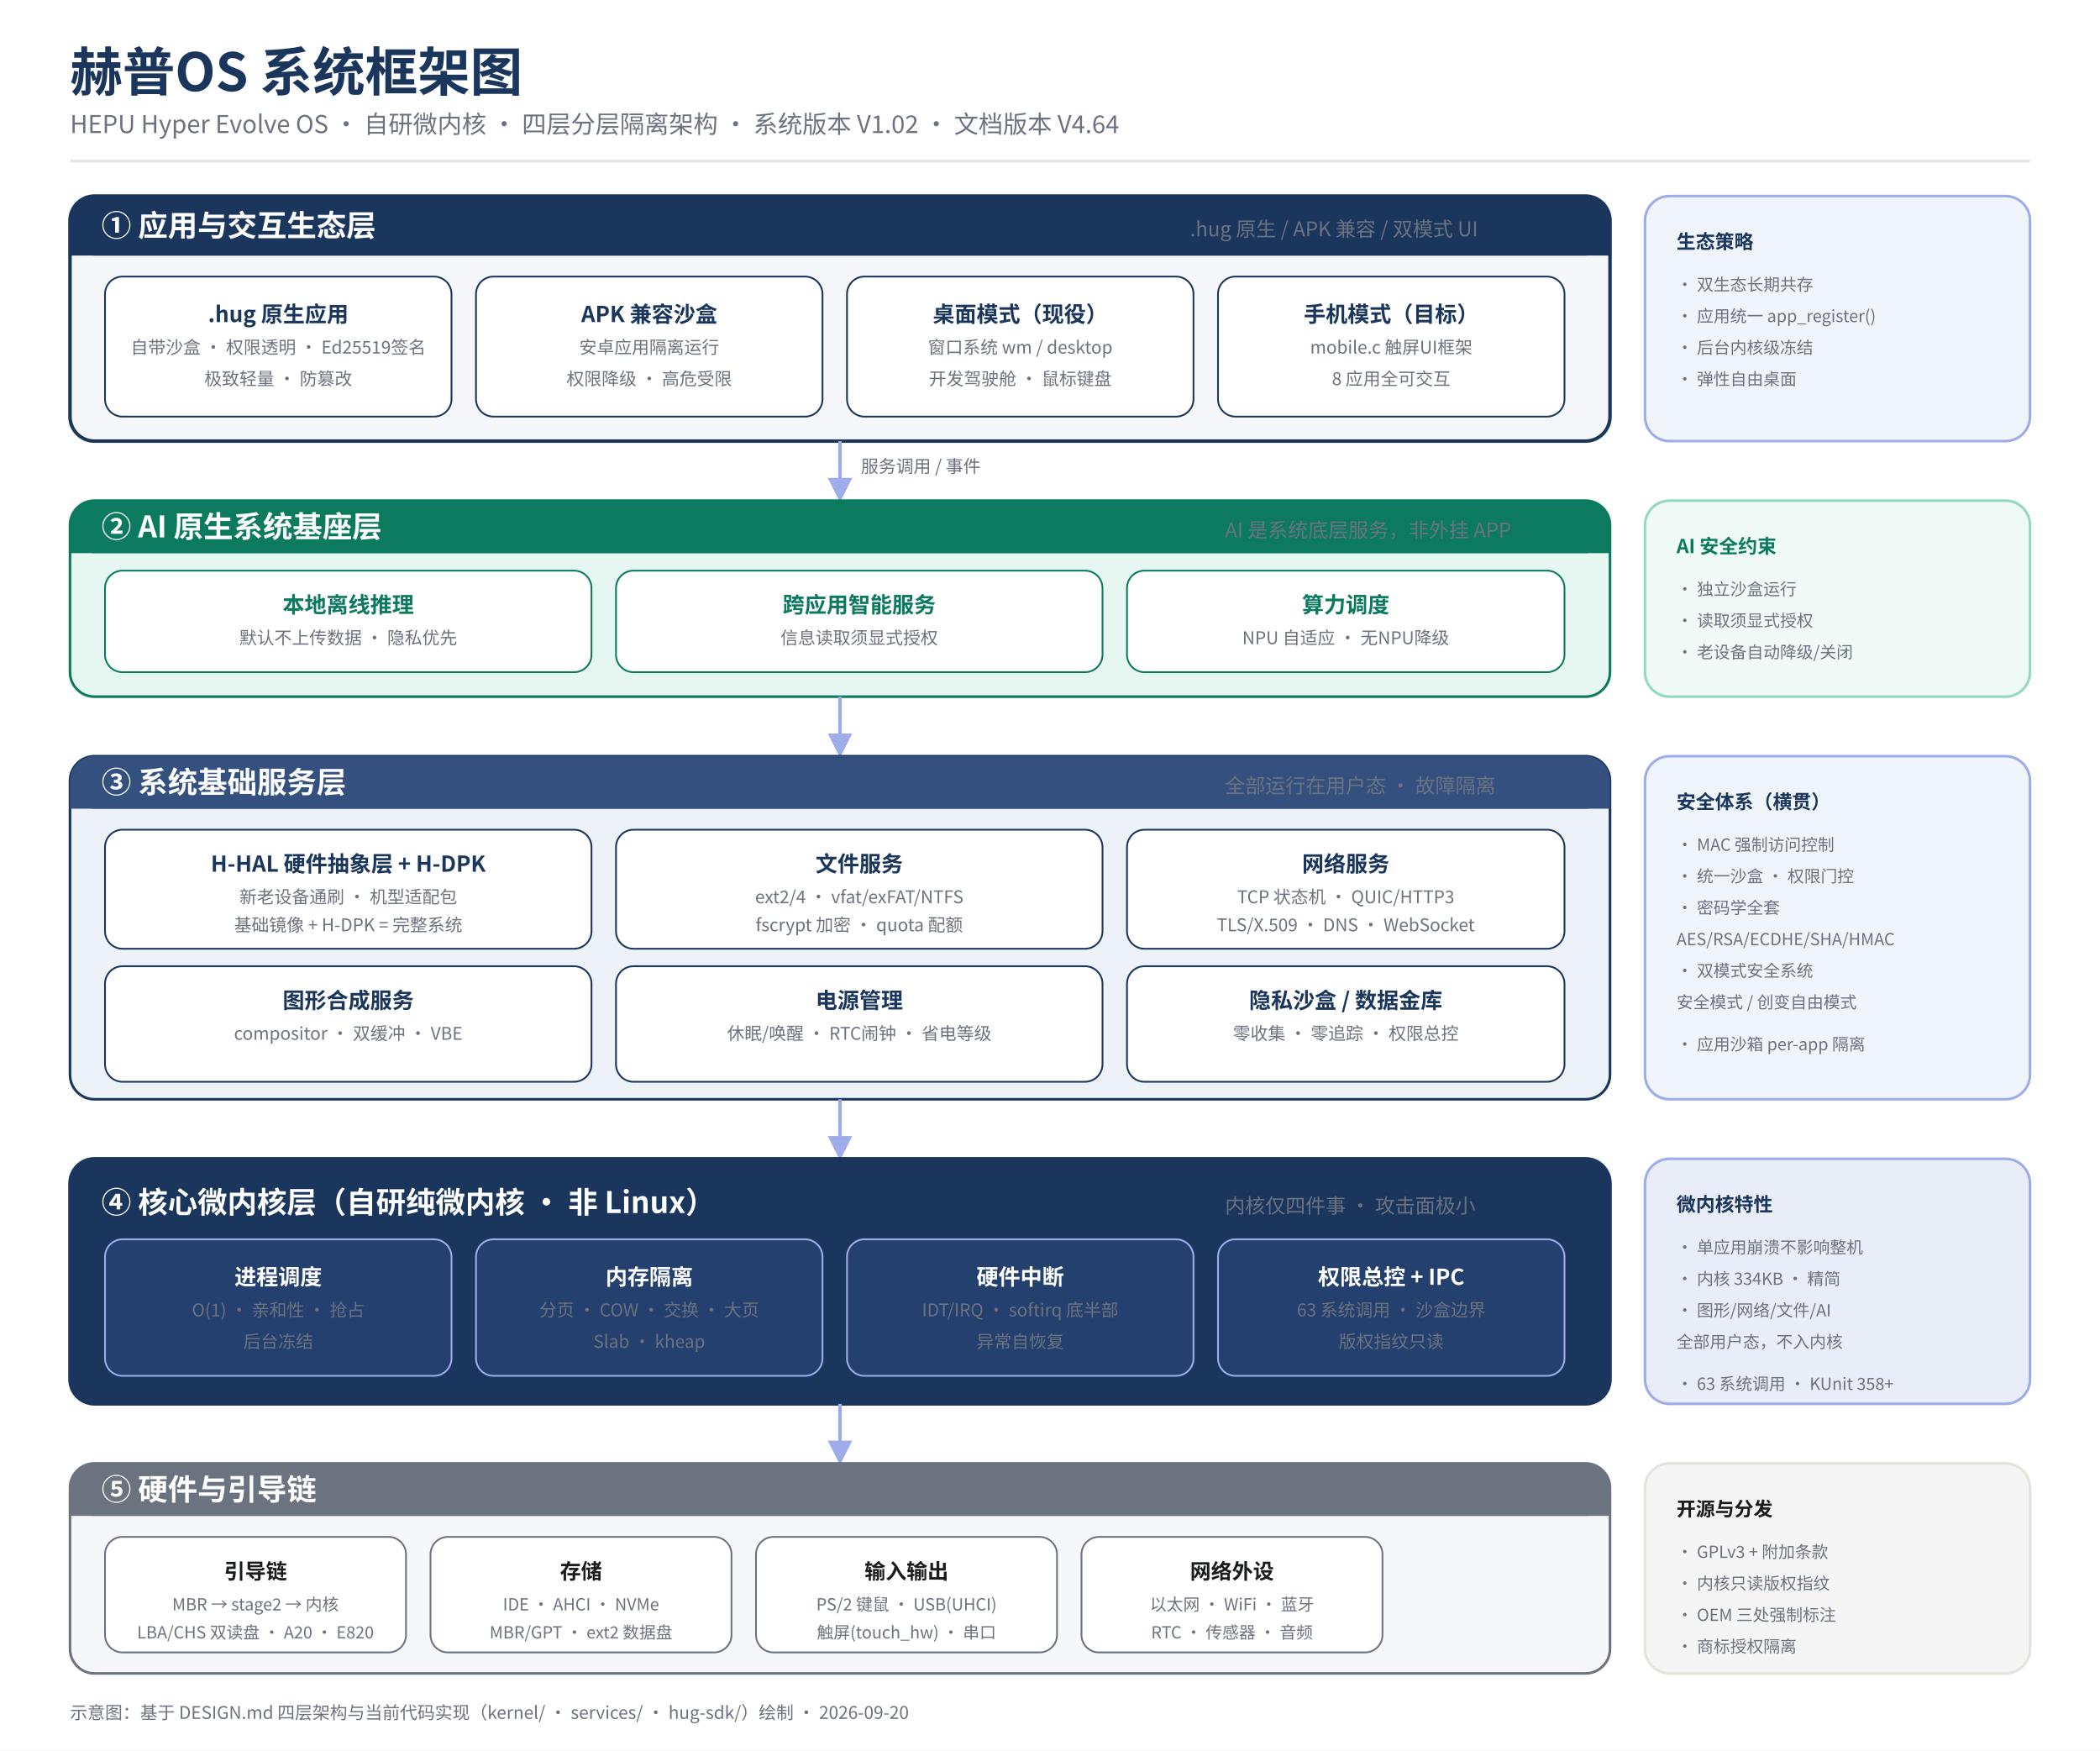
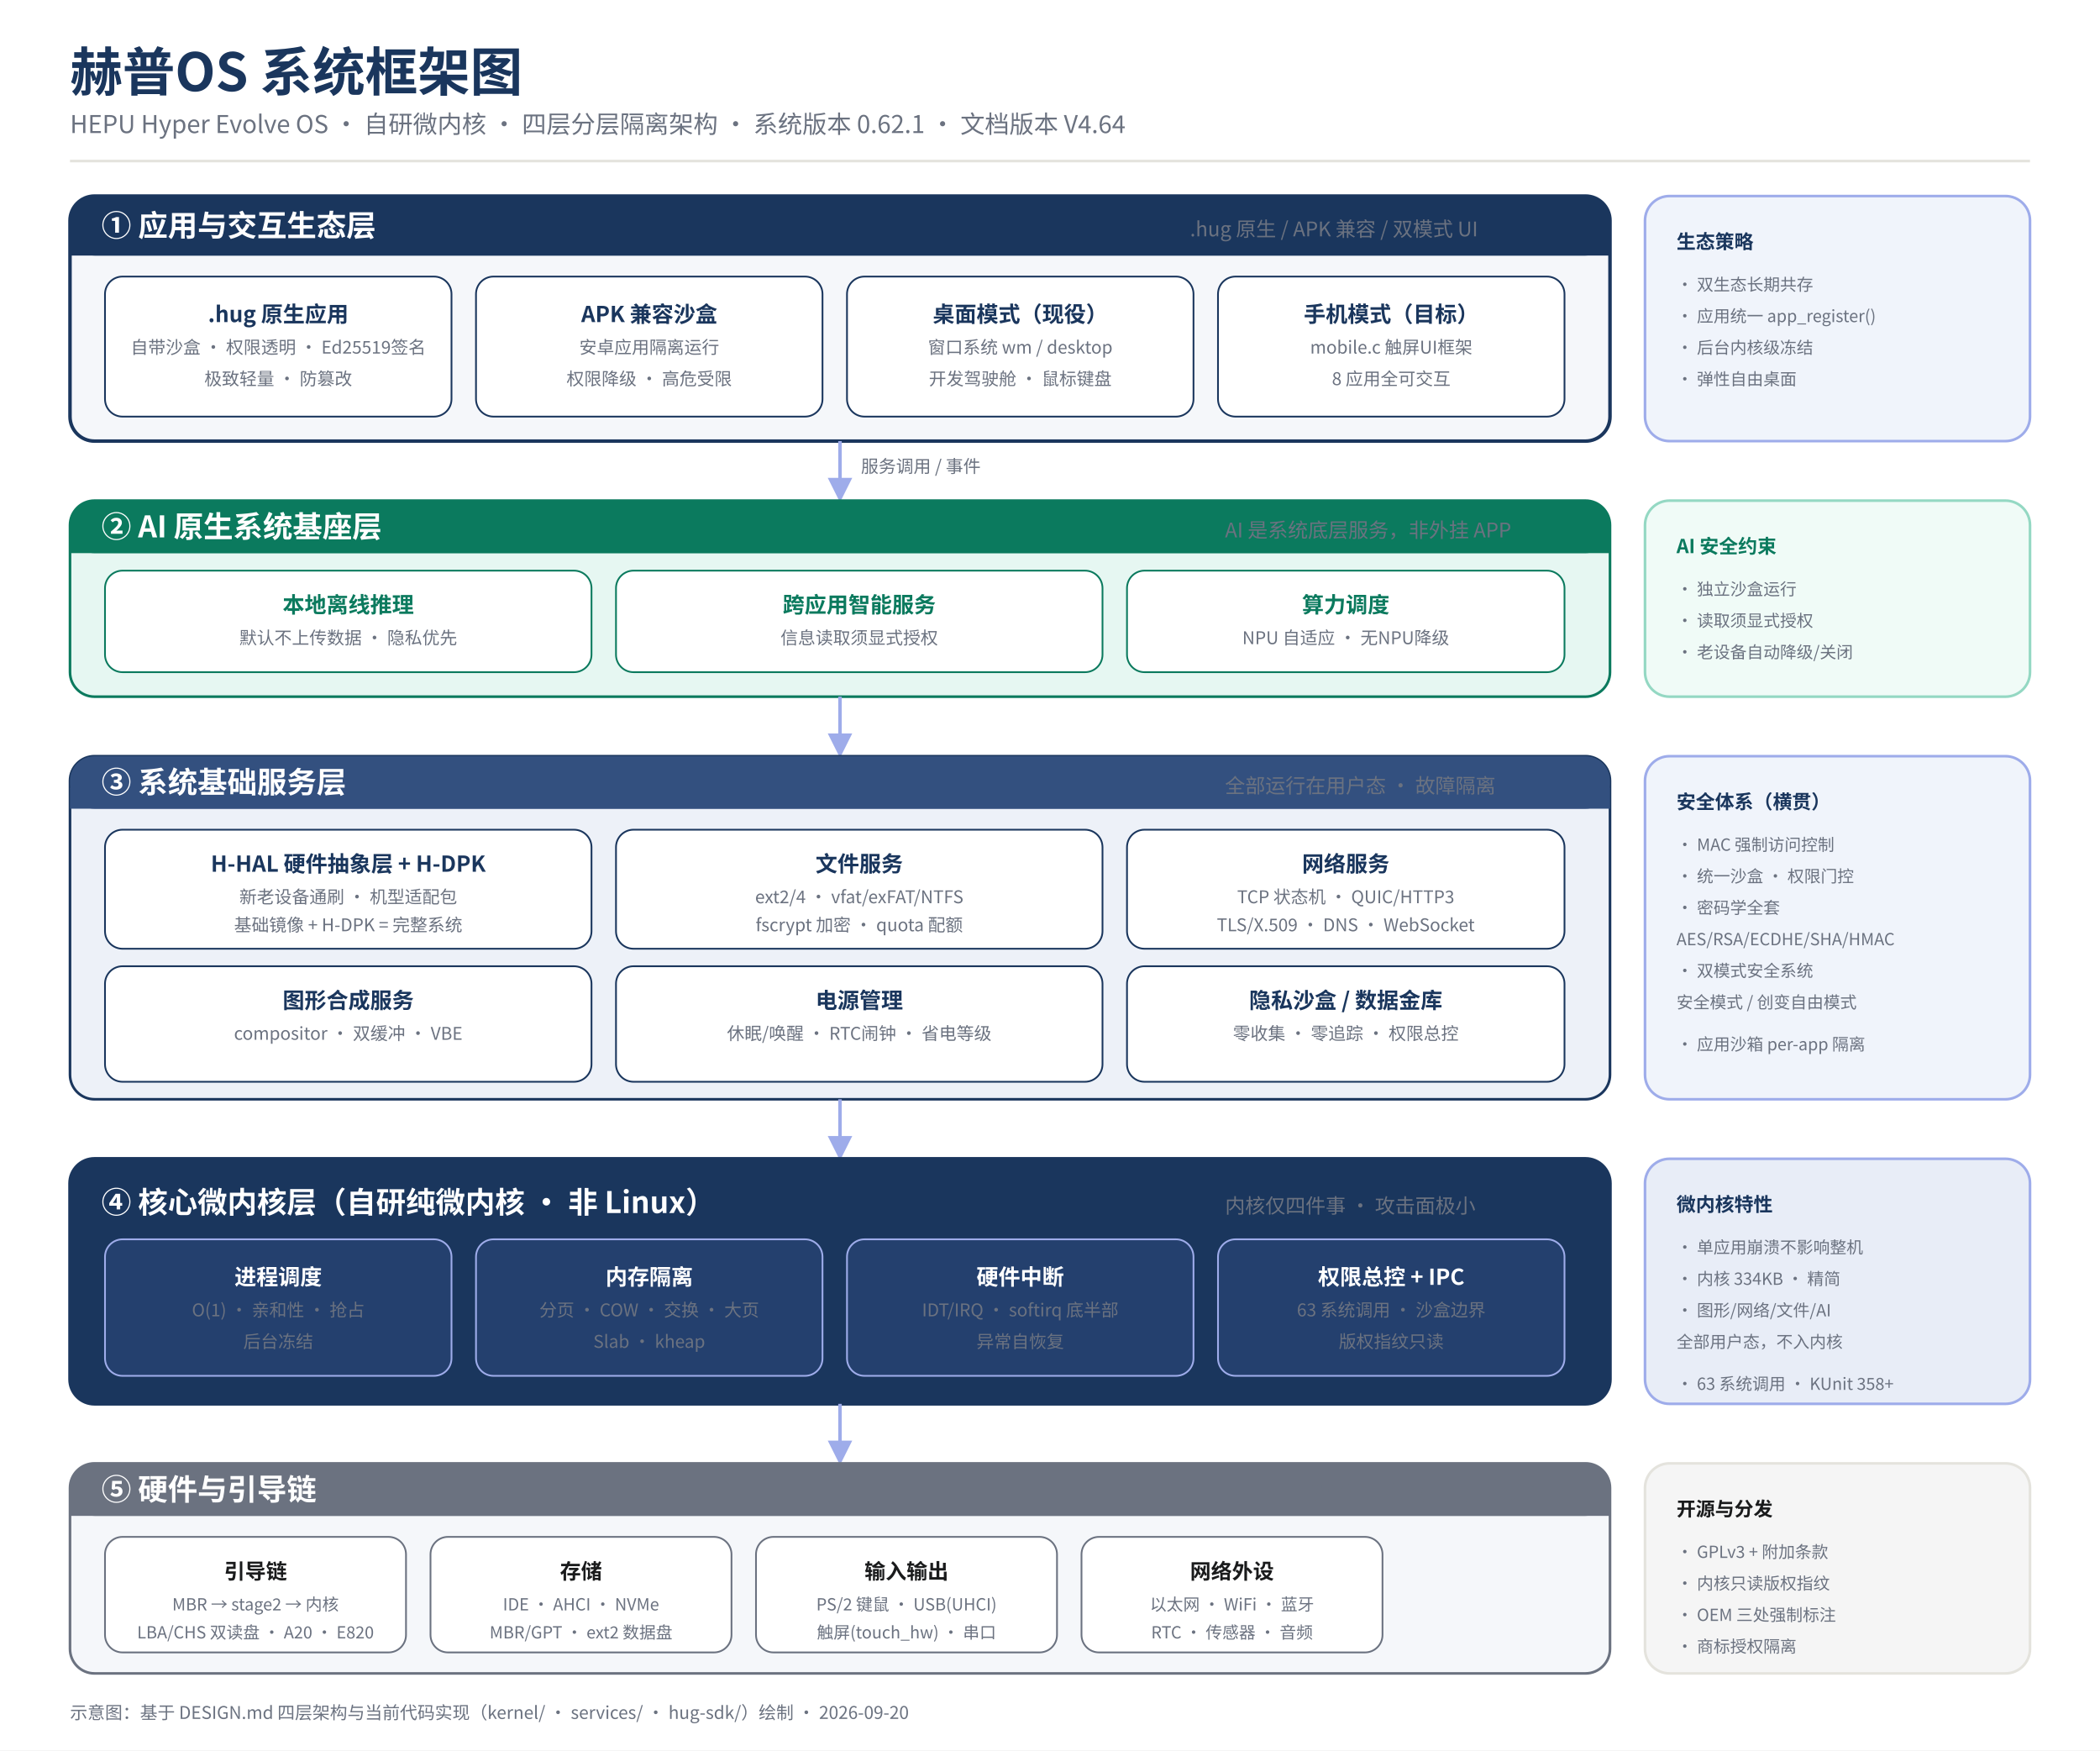
<svg xmlns="http://www.w3.org/2000/svg" viewBox="0 0 1200 1000" font-family="'PingFang SC','Noto Sans CJK SC','Microsoft YaHei',sans-serif">
  <style>
    .title { font-size: 30px; font-weight: 700; fill: #1A365D; }
    .subtitle { font-size: 14px; fill: #6B7280; }
    .layer-name { font-size: 17px; font-weight: 700; }
    .layer-desc { font-size: 11.5px; fill: #6B7280; }
    .mod-name { font-size: 12.5px; font-weight: 600; }
    .mod-sub { font-size: 10px; fill: #6B7280; }
    .side-tag { font-size: 11px; font-weight: 600; }
    .side-sub { font-size: 9.5px; fill: #6B7280; }
    .arrow-line { stroke: #9EACEA; stroke-width: 2; }
    .arrow-head { fill: #9EACEA; }
    .hw-name { font-size: 12px; font-weight: 600; }
    .hw-sub { font-size: 9.5px; fill: #6B7280; }
  </style>
  <rect x="0" y="0" width="1200" height="1000" fill="#FFFFFF" />
  <text x="40" y="52" class="title">赫普OS 系统框架图</text>
-   <text x="40" y="76" class="subtitle">HEPU Hyper Evolve OS · 自研微内核 · 四层分层隔离架构 · 系统版本 V1.02 · 文档版本 V4.64</text>
+   <text x="40" y="76" class="subtitle">HEPU Hyper Evolve OS · 自研微内核 · 四层分层隔离架构 · 系统版本 0.62.1 · 文档版本 V4.64</text>
  <line x1="40" y1="92" x2="1160" y2="92" stroke="#E4E3DD" stroke-width="1.5" />
  <rect x="40" y="112" width="880" height="140" rx="14" fill="#F5F7FA" stroke="#1A365D" stroke-width="2" />
  <rect x="40" y="112" width="880" height="34" rx="14" fill="#1A365D" />
  <rect x="40" y="132" width="880" height="14" fill="#1A365D" />
  <text x="58" y="135" class="layer-name" fill="#FFFFFF">① 应用与交互生态层</text>
  <text x="680" y="135" class="layer-desc" fill="#FFFFFF">.hug 原生 / APK 兼容 / 双模式 UI</text>
  <g>
    <rect x="60" y="158" width="198" height="80" rx="10" fill="#FFFFFF" stroke="#1A365D" stroke-width="1" />
    <text x="159" y="184" text-anchor="middle" class="mod-name" fill="#1A365D">.hug 原生应用</text>
    <text x="159" y="202" text-anchor="middle" class="mod-sub">自带沙盒 · 权限透明 · Ed25519签名</text>
    <text x="159" y="220" text-anchor="middle" class="mod-sub">极致轻量 · 防篡改</text>
  </g>
  <g>
    <rect x="272" y="158" width="198" height="80" rx="10" fill="#FFFFFF" stroke="#1A365D" stroke-width="1" />
    <text x="371" y="184" text-anchor="middle" class="mod-name" fill="#1A365D">APK 兼容沙盒</text>
    <text x="371" y="202" text-anchor="middle" class="mod-sub">安卓应用隔离运行</text>
    <text x="371" y="220" text-anchor="middle" class="mod-sub">权限降级 · 高危受限</text>
  </g>
  <g>
    <rect x="484" y="158" width="198" height="80" rx="10" fill="#FFFFFF" stroke="#1A365D" stroke-width="1" />
    <text x="583" y="184" text-anchor="middle" class="mod-name" fill="#1A365D">桌面模式（现役）</text>
    <text x="583" y="202" text-anchor="middle" class="mod-sub">窗口系统 wm / desktop</text>
    <text x="583" y="220" text-anchor="middle" class="mod-sub">开发驾驶舱 · 鼠标键盘</text>
  </g>
  <g>
    <rect x="696" y="158" width="198" height="80" rx="10" fill="#FFFFFF" stroke="#1A365D" stroke-width="1" />
    <text x="795" y="184" text-anchor="middle" class="mod-name" fill="#1A365D">手机模式（目标）</text>
    <text x="795" y="202" text-anchor="middle" class="mod-sub">mobile.c 触屏UI框架</text>
    <text x="795" y="220" text-anchor="middle" class="mod-sub">8 应用全可交互</text>
  </g>
  <rect x="940" y="112" width="220" height="140" rx="14" fill="#F0F4FB" stroke="#9EACEA" stroke-width="1.5" />
  <text x="958" y="142" class="side-tag" fill="#1A365D">生态策略</text>
  <text x="958" y="166" class="side-sub">· 双生态长期共存</text>
  <text x="958" y="184" class="side-sub">· 应用统一 app_register()</text>
  <text x="958" y="202" class="side-sub">· 后台内核级冻结</text>
  <text x="958" y="220" class="side-sub">· 弹性自由桌面</text>
  <line x1="480" y1="252" x2="480" y2="280" class="arrow-line" marker-end="url(#arw)" />
  <text x="492" y="270" class="mod-sub">服务调用 / 事件</text>
  <rect x="40" y="286" width="880" height="112" rx="14" fill="#E6F7F2" stroke="#0B7A5E" stroke-width="1.5" />
  <rect x="40" y="286" width="880" height="30" rx="14" fill="#0B7A5E" />
  <rect x="40" y="304" width="880" height="12" fill="#0B7A5E" />
  <text x="58" y="307" class="layer-name" fill="#FFFFFF">② AI 原生系统基座层</text>
  <text x="700" y="307" class="layer-desc" fill="#FFFFFF">AI 是系统底层服务，非外挂 APP</text>
  <g>
    <rect x="60" y="326" width="278" height="58" rx="10" fill="#FFFFFF" stroke="#0B7A5E" stroke-width="1" />
    <text x="199" y="350" text-anchor="middle" class="mod-name" fill="#0B7A5E">本地离线推理</text>
    <text x="199" y="368" text-anchor="middle" class="mod-sub">默认不上传数据 · 隐私优先</text>
  </g>
  <g>
    <rect x="352" y="326" width="278" height="58" rx="10" fill="#FFFFFF" stroke="#0B7A5E" stroke-width="1" />
    <text x="491" y="350" text-anchor="middle" class="mod-name" fill="#0B7A5E">跨应用智能服务</text>
    <text x="491" y="368" text-anchor="middle" class="mod-sub">信息读取须显式授权</text>
  </g>
  <g>
    <rect x="644" y="326" width="250" height="58" rx="10" fill="#FFFFFF" stroke="#0B7A5E" stroke-width="1" />
    <text x="769" y="350" text-anchor="middle" class="mod-name" fill="#0B7A5E">算力调度</text>
    <text x="769" y="368" text-anchor="middle" class="mod-sub">NPU 自适应 · 无NPU降级</text>
  </g>
  <rect x="940" y="286" width="220" height="112" rx="14" fill="#F0FBF7" stroke="#94D8C3" stroke-width="1.5" />
  <text x="958" y="316" class="side-tag" fill="#0B7A5E">AI 安全约束</text>
  <text x="958" y="340" class="side-sub">· 独立沙盒运行</text>
  <text x="958" y="358" class="side-sub">· 读取须显式授权</text>
  <text x="958" y="376" class="side-sub">· 老设备自动降级/关闭</text>
  <line x1="480" y1="398" x2="480" y2="426" class="arrow-line" marker-end="url(#arw)" />
  <rect x="40" y="432" width="880" height="196" rx="14" fill="#EDF1F8" stroke="#1A365D" stroke-width="1.5" />
  <rect x="40" y="432" width="880" height="30" rx="14" fill="#33507F" />
  <rect x="40" y="450" width="880" height="12" fill="#33507F" />
  <text x="58" y="453" class="layer-name" fill="#FFFFFF">③ 系统基础服务层</text>
  <text x="700" y="453" class="layer-desc" fill="#FFFFFF">全部运行在用户态 · 故障隔离</text>
  <g>
    <rect x="60" y="474" width="278" height="68" rx="10" fill="#FFFFFF" stroke="#1A365D" stroke-width="1" />
    <text x="199" y="498" text-anchor="middle" class="mod-name" fill="#1A365D">H-HAL 硬件抽象层 + H-DPK</text>
    <text x="199" y="516" text-anchor="middle" class="mod-sub">新老设备通刷 · 机型适配包</text>
    <text x="199" y="532" text-anchor="middle" class="mod-sub">基础镜像 + H-DPK = 完整系统</text>
  </g>
  <g>
    <rect x="352" y="474" width="278" height="68" rx="10" fill="#FFFFFF" stroke="#1A365D" stroke-width="1" />
    <text x="491" y="498" text-anchor="middle" class="mod-name" fill="#1A365D">文件服务</text>
    <text x="491" y="516" text-anchor="middle" class="mod-sub">ext2/4 · vfat/exFAT/NTFS</text>
    <text x="491" y="532" text-anchor="middle" class="mod-sub">fscrypt 加密 · quota 配额</text>
  </g>
  <g>
    <rect x="644" y="474" width="250" height="68" rx="10" fill="#FFFFFF" stroke="#1A365D" stroke-width="1" />
    <text x="769" y="498" text-anchor="middle" class="mod-name" fill="#1A365D">网络服务</text>
    <text x="769" y="516" text-anchor="middle" class="mod-sub">TCP 状态机 · QUIC/HTTP3</text>
    <text x="769" y="532" text-anchor="middle" class="mod-sub">TLS/X.509 · DNS · WebSocket</text>
  </g>
  <g>
    <rect x="60" y="552" width="278" height="66" rx="10" fill="#FFFFFF" stroke="#1A365D" stroke-width="1" />
    <text x="199" y="576" text-anchor="middle" class="mod-name" fill="#1A365D">图形合成服务</text>
    <text x="199" y="594" text-anchor="middle" class="mod-sub">compositor · 双缓冲 · VBE</text>
  </g>
  <g>
    <rect x="352" y="552" width="278" height="66" rx="10" fill="#FFFFFF" stroke="#1A365D" stroke-width="1" />
    <text x="491" y="576" text-anchor="middle" class="mod-name" fill="#1A365D">电源管理</text>
    <text x="491" y="594" text-anchor="middle" class="mod-sub">休眠/唤醒 · RTC闹钟 · 省电等级</text>
  </g>
  <g>
    <rect x="644" y="552" width="250" height="66" rx="10" fill="#FFFFFF" stroke="#1A365D" stroke-width="1" />
    <text x="769" y="576" text-anchor="middle" class="mod-name" fill="#1A365D">隐私沙盒 / 数据金库</text>
    <text x="769" y="594" text-anchor="middle" class="mod-sub">零收集 · 零追踪 · 权限总控</text>
  </g>
  <rect x="940" y="432" width="220" height="196" rx="14" fill="#F0F4FB" stroke="#9EACEA" stroke-width="1.5" />
  <text x="958" y="462" class="side-tag" fill="#1A365D">安全体系（横贯）</text>
  <text x="958" y="486" class="side-sub">· MAC 强制访问控制</text>
  <text x="958" y="504" class="side-sub">· 统一沙盒 · 权限门控</text>
  <text x="958" y="522" class="side-sub">· 密码学全套</text>
  <text x="958" y="540" class="side-sub">  AES/RSA/ECDHE/SHA/HMAC</text>
  <text x="958" y="558" class="side-sub">· 双模式安全系统</text>
  <text x="958" y="576" class="side-sub">  安全模式 / 创变自由模式</text>
  <text x="958" y="600" class="side-sub">· 应用沙箱 per-app 隔离</text>
  <line x1="480" y1="628" x2="480" y2="656" class="arrow-line" marker-end="url(#arw)" />
  <rect x="40" y="662" width="880" height="140" rx="14" fill="#1A365D" stroke="#1A365D" stroke-width="2" />
  <text x="58" y="693" class="layer-name" fill="#FFFFFF">④ 核心微内核层（自研纯微内核 · 非 Linux）</text>
  <text x="700" y="693" class="layer-desc" fill="#B8C7DE">内核仅四件事 · 攻击面极小</text>
  <g>
    <rect x="60" y="708" width="198" height="78" rx="10" fill="#24406E" stroke="#9EACEA" stroke-width="1" />
    <text x="159" y="734" text-anchor="middle" class="mod-name" fill="#FFFFFF">进程调度</text>
    <text x="159" y="752" text-anchor="middle" class="mod-sub" fill="#B8C7DE">O(1) · 亲和性 · 抢占</text>
    <text x="159" y="770" text-anchor="middle" class="mod-sub" fill="#B8C7DE">后台冻结</text>
  </g>
  <g>
    <rect x="272" y="708" width="198" height="78" rx="10" fill="#24406E" stroke="#9EACEA" stroke-width="1" />
    <text x="371" y="734" text-anchor="middle" class="mod-name" fill="#FFFFFF">内存隔离</text>
    <text x="371" y="752" text-anchor="middle" class="mod-sub" fill="#B8C7DE">分页 · COW · 交换 · 大页</text>
    <text x="371" y="770" text-anchor="middle" class="mod-sub" fill="#B8C7DE">Slab · kheap</text>
  </g>
  <g>
    <rect x="484" y="708" width="198" height="78" rx="10" fill="#24406E" stroke="#9EACEA" stroke-width="1" />
    <text x="583" y="734" text-anchor="middle" class="mod-name" fill="#FFFFFF">硬件中断</text>
    <text x="583" y="752" text-anchor="middle" class="mod-sub" fill="#B8C7DE">IDT/IRQ · softirq 底半部</text>
    <text x="583" y="770" text-anchor="middle" class="mod-sub" fill="#B8C7DE">异常自恢复</text>
  </g>
  <g>
    <rect x="696" y="708" width="198" height="78" rx="10" fill="#24406E" stroke="#9EACEA" stroke-width="1" />
    <text x="795" y="734" text-anchor="middle" class="mod-name" fill="#FFFFFF">权限总控 + IPC</text>
    <text x="795" y="752" text-anchor="middle" class="mod-sub" fill="#B8C7DE">63 系统调用 · 沙盒边界</text>
    <text x="795" y="770" text-anchor="middle" class="mod-sub" fill="#B8C7DE">版权指纹只读</text>
  </g>
  <rect x="940" y="662" width="220" height="140" rx="14" fill="#E8EDF7" stroke="#9EACEA" stroke-width="1.5" />
  <text x="958" y="692" class="side-tag" fill="#1A365D">微内核特性</text>
  <text x="958" y="716" class="side-sub">· 单应用崩溃不影响整机</text>
  <text x="958" y="734" class="side-sub">· 内核 334KB · 精简</text>
  <text x="958" y="752" class="side-sub">· 图形/网络/文件/AI</text>
  <text x="958" y="770" class="side-sub">  全部用户态，不入内核</text>
  <text x="958" y="794" class="side-sub">· 63 系统调用 · KUnit 358+</text>
  <line x1="480" y1="802" x2="480" y2="830" class="arrow-line" marker-end="url(#arw)" />
  <rect x="40" y="836" width="880" height="120" rx="14" fill="#F5F7FA" stroke="#6B7280" stroke-width="1.5" />
  <rect x="40" y="836" width="880" height="30" rx="14" fill="#6B7280" />
  <rect x="40" y="854" width="880" height="12" fill="#6B7280" />
  <text x="58" y="857" class="layer-name" fill="#FFFFFF">⑤ 硬件与引导链</text>
  <text x="700" y="857" class="layer-desc" fill="#FFFFFF">x86 · 全设备引导兼容（最高准则）</text>
  <g>
    <rect x="60" y="878" width="172" height="66" rx="10" fill="#FFFFFF" stroke="#6B7280" stroke-width="1" />
    <text x="146" y="902" text-anchor="middle" class="hw-name" fill="#1A1B1C">引导链</text>
    <text x="146" y="920" text-anchor="middle" class="hw-sub">MBR → stage2 → 内核</text>
    <text x="146" y="936" text-anchor="middle" class="hw-sub">LBA/CHS 双读盘 · A20 · E820</text>
  </g>
  <g>
    <rect x="246" y="878" width="172" height="66" rx="10" fill="#FFFFFF" stroke="#6B7280" stroke-width="1" />
    <text x="332" y="902" text-anchor="middle" class="hw-name" fill="#1A1B1C">存储</text>
    <text x="332" y="920" text-anchor="middle" class="hw-sub">IDE · AHCI · NVMe</text>
    <text x="332" y="936" text-anchor="middle" class="hw-sub">MBR/GPT · ext2 数据盘</text>
  </g>
  <g>
    <rect x="432" y="878" width="172" height="66" rx="10" fill="#FFFFFF" stroke="#6B7280" stroke-width="1" />
    <text x="518" y="902" text-anchor="middle" class="hw-name" fill="#1A1B1C">输入输出</text>
    <text x="518" y="920" text-anchor="middle" class="hw-sub">PS/2 键鼠 · USB(UHCI)</text>
    <text x="518" y="936" text-anchor="middle" class="hw-sub">触屏(touch_hw) · 串口</text>
  </g>
  <g>
    <rect x="618" y="878" width="172" height="66" rx="10" fill="#FFFFFF" stroke="#6B7280" stroke-width="1" />
    <text x="704" y="902" text-anchor="middle" class="hw-name" fill="#1A1B1C">网络外设</text>
    <text x="704" y="920" text-anchor="middle" class="hw-sub">以太网 · WiFi · 蓝牙</text>
    <text x="704" y="936" text-anchor="middle" class="hw-sub">RTC · 传感器 · 音频</text>
  </g>
  <rect x="940" y="836" width="220" height="120" rx="14" fill="#F5F5F5" stroke="#E4E3DD" stroke-width="1.5" />
  <text x="958" y="866" class="side-tag" fill="#1A1B1C">开源与分发</text>
  <text x="958" y="890" class="side-sub">· GPLv3 + 附加条款</text>
  <text x="958" y="908" class="side-sub">· 内核只读版权指纹</text>
  <text x="958" y="926" class="side-sub">· OEM 三处强制标注</text>
  <text x="958" y="944" class="side-sub">· 商标授权隔离</text>
  <text x="40" y="982" class="mod-sub">示意图：基于 DESIGN.md 四层架构与当前代码实现（kernel/ · services/ · hug-sdk/）绘制 · 2026-09-20</text>
  <defs>
    <marker id="arw" viewBox="0 0 10 10" refX="5" refY="5" markerWidth="7" markerHeight="7" orient="auto-start-reverse">
      <path d="M 0 0 L 10 5 L 0 10 z" fill="#9EACEA" />
    </marker>
  </defs>
</svg>
